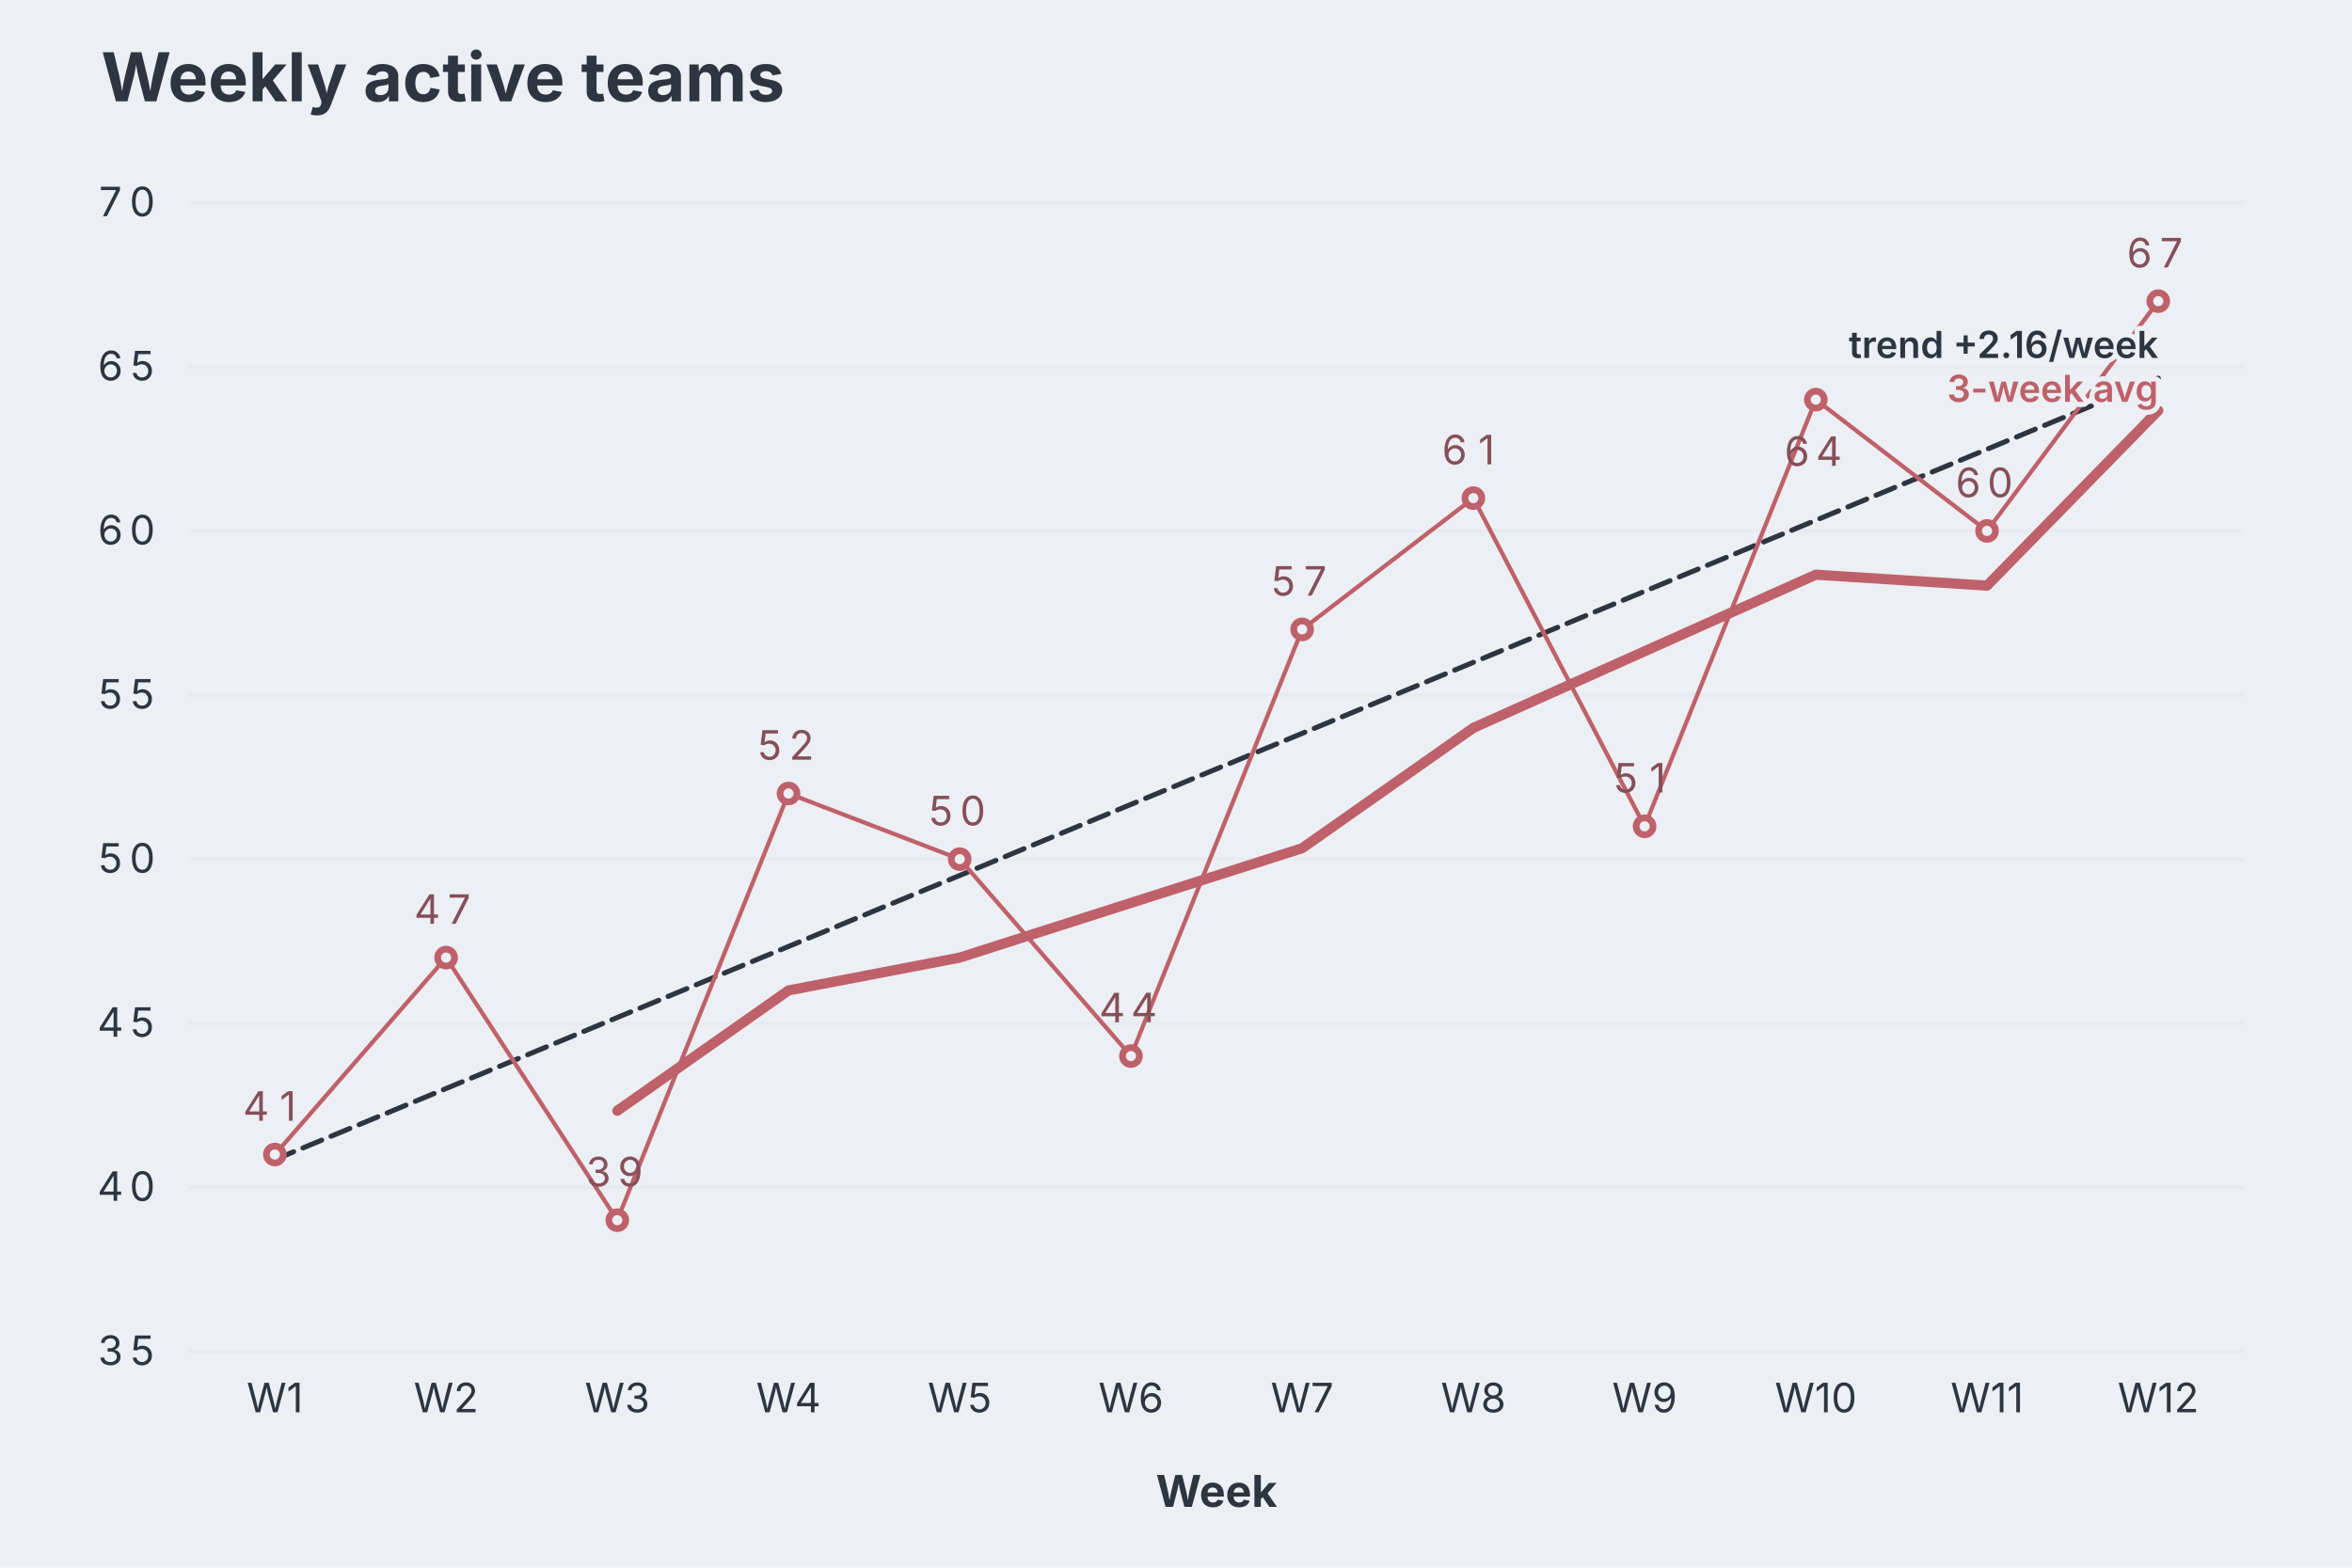
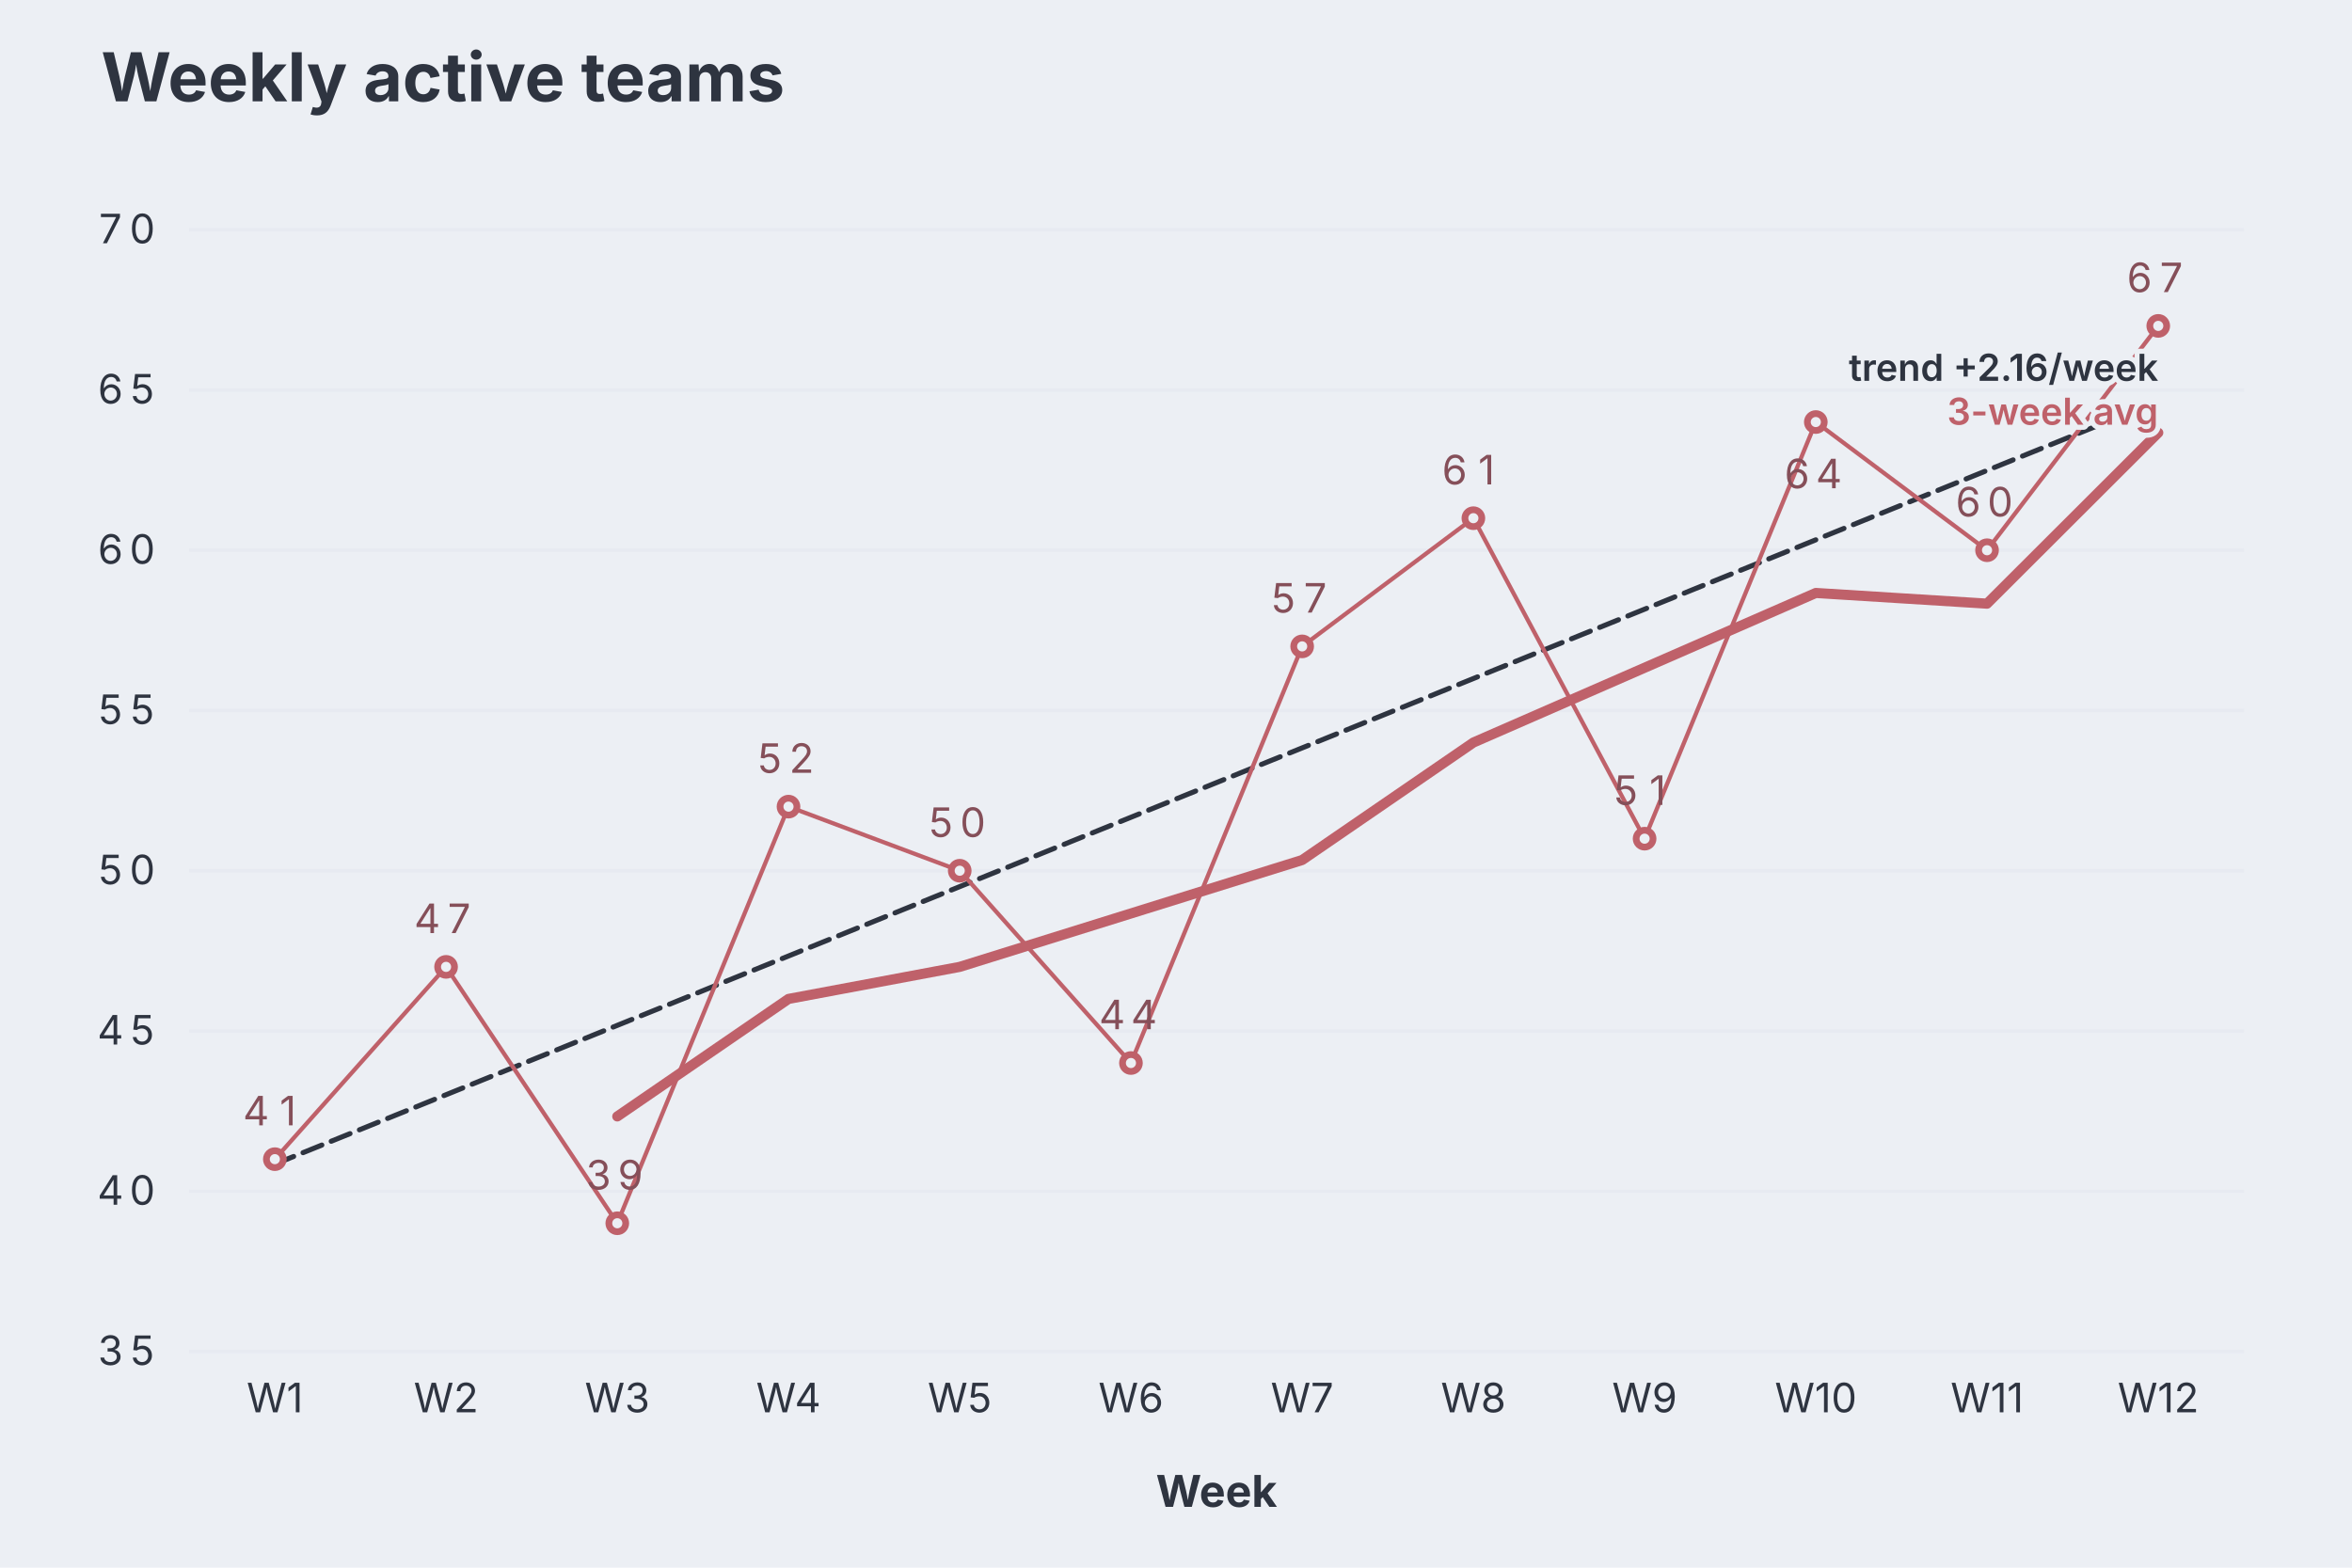
<svg xmlns="http://www.w3.org/2000/svg" aria-describedby="dgmo-desc-ca0504ac" role="img" aria-label="Weekly active teams — Line diagram" width="696" height="464" viewBox="0 0 696 464" style="background: rgb(236, 239, 244); font-family: Inter, system-ui, Avenir, Helvetica, Arial, sans-serif;">
  <style>@media (hover:hover){svg:has(g.dgmo-series:hover) g.dgmo-series:not(:hover){opacity:0.4}}</style>
  <rect class="dgmo-canvas-bg" x="0" y="0" width="696" height="464" fill="#eceff4" />
  <text class="chart-title" x="29.913" y="30" text-anchor="start" fill="#2e3440" font-size="20" font-weight="bold" style="cursor: default;" data-line-number="1">Weekly active teams</text>
  <line x1="56" x2="664" y1="400" y2="400" stroke="#d8dee9" stroke-opacity="0.25" />
  <text class="dgmo-tick" x="38.248" y="404" text-anchor="middle" fill="#2e3440" font-size="12" font-family="Inter, system-ui, Avenir, Helvetica, Arial, sans-serif">
    <tspan x="34.37">3</tspan>
    <tspan x="42.12">5</tspan>
  </text>
-   <line x1="56" x2="664" y1="351.429" y2="351.429" stroke="#d8dee9" stroke-opacity="0.25" />
-   <text class="dgmo-tick" x="38.248" y="355.429" text-anchor="middle" fill="#2e3440" font-size="12" font-family="Inter, system-ui, Avenir, Helvetica, Arial, sans-serif">
+   <line x1="56" x2="664" y1="352.571" y2="352.571" stroke="#d8dee9" stroke-opacity="0.25" />
+   <text class="dgmo-tick" x="38.248" y="356.571" text-anchor="middle" fill="#2e3440" font-size="12" font-family="Inter, system-ui, Avenir, Helvetica, Arial, sans-serif">
    <tspan x="34.37">4</tspan>
    <tspan x="42.12">0</tspan>
  </text>
-   <line x1="56" x2="664" y1="302.857" y2="302.857" stroke="#d8dee9" stroke-opacity="0.25" />
-   <text class="dgmo-tick" x="38.248" y="306.857" text-anchor="middle" fill="#2e3440" font-size="12" font-family="Inter, system-ui, Avenir, Helvetica, Arial, sans-serif">
+   <line x1="56" x2="664" y1="305.143" y2="305.143" stroke="#d8dee9" stroke-opacity="0.25" />
+   <text class="dgmo-tick" x="38.248" y="309.143" text-anchor="middle" fill="#2e3440" font-size="12" font-family="Inter, system-ui, Avenir, Helvetica, Arial, sans-serif">
    <tspan x="34.37">4</tspan>
    <tspan x="42.12">5</tspan>
  </text>
-   <line x1="56" x2="664" y1="254.286" y2="254.286" stroke="#d8dee9" stroke-opacity="0.25" />
-   <text class="dgmo-tick" x="38.248" y="258.286" text-anchor="middle" fill="#2e3440" font-size="12" font-family="Inter, system-ui, Avenir, Helvetica, Arial, sans-serif">
+   <line x1="56" x2="664" y1="257.714" y2="257.714" stroke="#d8dee9" stroke-opacity="0.25" />
+   <text class="dgmo-tick" x="38.248" y="261.714" text-anchor="middle" fill="#2e3440" font-size="12" font-family="Inter, system-ui, Avenir, Helvetica, Arial, sans-serif">
    <tspan x="34.37">5</tspan>
    <tspan x="42.12">0</tspan>
  </text>
-   <line x1="56" x2="664" y1="205.714" y2="205.714" stroke="#d8dee9" stroke-opacity="0.25" />
-   <text class="dgmo-tick" x="38.248" y="209.714" text-anchor="middle" fill="#2e3440" font-size="12" font-family="Inter, system-ui, Avenir, Helvetica, Arial, sans-serif">
+   <line x1="56" x2="664" y1="210.286" y2="210.286" stroke="#d8dee9" stroke-opacity="0.25" />
+   <text class="dgmo-tick" x="38.248" y="214.286" text-anchor="middle" fill="#2e3440" font-size="12" font-family="Inter, system-ui, Avenir, Helvetica, Arial, sans-serif">
    <tspan x="34.37">5</tspan>
    <tspan x="42.12">5</tspan>
  </text>
-   <line x1="56" x2="664" y1="157.143" y2="157.143" stroke="#d8dee9" stroke-opacity="0.25" />
-   <text class="dgmo-tick" x="38.248" y="161.143" text-anchor="middle" fill="#2e3440" font-size="12" font-family="Inter, system-ui, Avenir, Helvetica, Arial, sans-serif">
+   <line x1="56" x2="664" y1="162.857" y2="162.857" stroke="#d8dee9" stroke-opacity="0.25" />
+   <text class="dgmo-tick" x="38.248" y="166.857" text-anchor="middle" fill="#2e3440" font-size="12" font-family="Inter, system-ui, Avenir, Helvetica, Arial, sans-serif">
    <tspan x="34.37">6</tspan>
    <tspan x="42.12">0</tspan>
  </text>
-   <line x1="56" x2="664" y1="108.571" y2="108.571" stroke="#d8dee9" stroke-opacity="0.25" />
-   <text class="dgmo-tick" x="38.248" y="112.571" text-anchor="middle" fill="#2e3440" font-size="12" font-family="Inter, system-ui, Avenir, Helvetica, Arial, sans-serif">
+   <line x1="56" x2="664" y1="115.429" y2="115.429" stroke="#d8dee9" stroke-opacity="0.25" />
+   <text class="dgmo-tick" x="38.248" y="119.429" text-anchor="middle" fill="#2e3440" font-size="12" font-family="Inter, system-ui, Avenir, Helvetica, Arial, sans-serif">
    <tspan x="34.37">6</tspan>
    <tspan x="42.12">5</tspan>
  </text>
-   <line x1="56" x2="664" y1="60" y2="60" stroke="#d8dee9" stroke-opacity="0.25" />
-   <text class="dgmo-tick" x="38.248" y="64" text-anchor="middle" fill="#2e3440" font-size="12" font-family="Inter, system-ui, Avenir, Helvetica, Arial, sans-serif">
+   <line x1="56" x2="664" y1="68" y2="68" stroke="#d8dee9" stroke-opacity="0.25" />
+   <text class="dgmo-tick" x="38.248" y="72" text-anchor="middle" fill="#2e3440" font-size="12" font-family="Inter, system-ui, Avenir, Helvetica, Arial, sans-serif">
    <tspan x="34.37">7</tspan>
    <tspan x="42.12">0</tspan>
  </text>
  <text class="dgmo-tick" fill="#2e3440" font-size="12" font-family="Inter, system-ui, Avenir, Helvetica, Arial, sans-serif" x="81.333" y="418" text-anchor="middle">W1</text>
  <text class="dgmo-tick" fill="#2e3440" font-size="12" font-family="Inter, system-ui, Avenir, Helvetica, Arial, sans-serif" x="132" y="418" text-anchor="middle">W2</text>
  <text class="dgmo-tick" fill="#2e3440" font-size="12" font-family="Inter, system-ui, Avenir, Helvetica, Arial, sans-serif" x="182.667" y="418" text-anchor="middle">W3</text>
  <text class="dgmo-tick" fill="#2e3440" font-size="12" font-family="Inter, system-ui, Avenir, Helvetica, Arial, sans-serif" x="233.333" y="418" text-anchor="middle">W4</text>
  <text class="dgmo-tick" fill="#2e3440" font-size="12" font-family="Inter, system-ui, Avenir, Helvetica, Arial, sans-serif" x="284" y="418" text-anchor="middle">W5</text>
  <text class="dgmo-tick" fill="#2e3440" font-size="12" font-family="Inter, system-ui, Avenir, Helvetica, Arial, sans-serif" x="334.667" y="418" text-anchor="middle">W6</text>
  <text class="dgmo-tick" fill="#2e3440" font-size="12" font-family="Inter, system-ui, Avenir, Helvetica, Arial, sans-serif" x="385.333" y="418" text-anchor="middle">W7</text>
  <text class="dgmo-tick" fill="#2e3440" font-size="12" font-family="Inter, system-ui, Avenir, Helvetica, Arial, sans-serif" x="436" y="418" text-anchor="middle">W8</text>
  <text class="dgmo-tick" fill="#2e3440" font-size="12" font-family="Inter, system-ui, Avenir, Helvetica, Arial, sans-serif" x="486.667" y="418" text-anchor="middle">W9</text>
  <text class="dgmo-tick" fill="#2e3440" font-size="12" font-family="Inter, system-ui, Avenir, Helvetica, Arial, sans-serif" x="537.333" y="418" text-anchor="middle">W10</text>
  <text class="dgmo-tick" fill="#2e3440" font-size="12" font-family="Inter, system-ui, Avenir, Helvetica, Arial, sans-serif" x="588" y="418" text-anchor="middle">W11</text>
  <text class="dgmo-tick" fill="#2e3440" font-size="12" font-family="Inter, system-ui, Avenir, Helvetica, Arial, sans-serif" x="638.667" y="418" text-anchor="middle">W12</text>
-   <rect class="dgmo-plot-rect" x="56" y="60" width="608" height="340" fill="transparent" />
+   <rect class="dgmo-plot-rect" x="56" y="68" width="608" height="332" fill="transparent" />
  <g class="dgmo-overlay dgmo-overlay-trend" data-line-number="4">
-     <path d="M81.333,343.209L132,322.184L182.667,301.159L233.333,280.134L284,259.109L334.667,238.084L385.333,217.059L436,196.034L486.667,175.009L537.333,153.984L588,132.959L638.667,111.934" fill="none" stroke="#2e3440" stroke-width="1.5" stroke-linejoin="round" stroke-linecap="round" stroke-dasharray="6 3" />
+     <path d="M81.333,344.545L132,324.015L182.667,303.485L233.333,282.954L284,262.424L334.667,241.894L385.333,221.363L436,200.833L486.667,180.303L537.333,159.773L588,139.242L638.667,118.712" fill="none" stroke="#2e3440" stroke-width="1.5" stroke-linejoin="round" stroke-linecap="round" stroke-dasharray="6 3" />
  </g>
  <g class="dgmo-overlay dgmo-overlay-moving-average" data-line-number="3">
-     <path d="M182.667,328.762L233.333,293.143L284,283.429L334.667,267.238L385.333,251.048L436,215.429L486.667,192.762L537.333,170.095L588,173.333L638.667,121.524" fill="none" stroke="#bf616a" stroke-width="3" stroke-linejoin="round" stroke-linecap="round" />
+     <path d="M182.667,330.438L233.333,295.657L284,286.171L334.667,270.362L385.333,254.552L436,219.771L486.667,197.638L537.333,175.505L588,178.667L638.667,128.076" fill="none" stroke="#bf616a" stroke-width="3" stroke-linejoin="round" stroke-linecap="round" />
  </g>
  <g class="dgmo-series" data-series-index="0" data-series-name="" data-axis="left" data-color="#bf616a">
-     <path class="dgmo-series-line" d="M81.333,341.714L132,283.429L182.667,361.143L233.333,234.857L284,254.286L334.667,312.571L385.333,186.286L436,147.429L486.667,244.571L537.333,118.286L588,157.143L638.667,89.143" fill="none" stroke="#bf616a" stroke-width="1.25" stroke-linejoin="round" stroke-linecap="round" />
-     <path class="dgmo-series-hit" d="M81.333,341.714L132,283.429L182.667,361.143L233.333,234.857L284,254.286L334.667,312.571L385.333,186.286L436,147.429L486.667,244.571L537.333,118.286L588,157.143L638.667,89.143" fill="none" stroke="transparent" stroke-width="16" stroke-linejoin="round" stroke-linecap="round" />
-     <circle class="dgmo-pt" data-series-index="0" data-series-name="" data-color="#bf616a" data-x-index="0" data-x-label="W1" data-value="41" data-line-number="6" cx="81.333" cy="341.714" r="2.5" fill="#eceff4" stroke="#bf616a" stroke-width="2" />
-     <circle class="dgmo-pt" data-series-index="0" data-series-name="" data-color="#bf616a" data-x-index="1" data-x-label="W2" data-value="47" data-line-number="7" cx="132" cy="283.429" r="2.5" fill="#eceff4" stroke="#bf616a" stroke-width="2" />
-     <circle class="dgmo-pt" data-series-index="0" data-series-name="" data-color="#bf616a" data-x-index="2" data-x-label="W3" data-value="39" data-line-number="8" cx="182.667" cy="361.143" r="2.5" fill="#eceff4" stroke="#bf616a" stroke-width="2" />
-     <circle class="dgmo-pt" data-series-index="0" data-series-name="" data-color="#bf616a" data-x-index="3" data-x-label="W4" data-value="52" data-line-number="9" cx="233.333" cy="234.857" r="2.5" fill="#eceff4" stroke="#bf616a" stroke-width="2" />
-     <circle class="dgmo-pt" data-series-index="0" data-series-name="" data-color="#bf616a" data-x-index="4" data-x-label="W5" data-value="50" data-line-number="10" cx="284" cy="254.286" r="2.5" fill="#eceff4" stroke="#bf616a" stroke-width="2" />
-     <circle class="dgmo-pt" data-series-index="0" data-series-name="" data-color="#bf616a" data-x-index="5" data-x-label="W6" data-value="44" data-line-number="11" cx="334.667" cy="312.571" r="2.5" fill="#eceff4" stroke="#bf616a" stroke-width="2" />
-     <circle class="dgmo-pt" data-series-index="0" data-series-name="" data-color="#bf616a" data-x-index="6" data-x-label="W7" data-value="57" data-line-number="12" cx="385.333" cy="186.286" r="2.5" fill="#eceff4" stroke="#bf616a" stroke-width="2" />
-     <circle class="dgmo-pt" data-series-index="0" data-series-name="" data-color="#bf616a" data-x-index="7" data-x-label="W8" data-value="61" data-line-number="13" cx="436" cy="147.429" r="2.5" fill="#eceff4" stroke="#bf616a" stroke-width="2" />
-     <circle class="dgmo-pt" data-series-index="0" data-series-name="" data-color="#bf616a" data-x-index="8" data-x-label="W9" data-value="51" data-line-number="14" cx="486.667" cy="244.571" r="2.5" fill="#eceff4" stroke="#bf616a" stroke-width="2" />
-     <circle class="dgmo-pt" data-series-index="0" data-series-name="" data-color="#bf616a" data-x-index="9" data-x-label="W10" data-value="64" data-line-number="15" cx="537.333" cy="118.286" r="2.5" fill="#eceff4" stroke="#bf616a" stroke-width="2" />
-     <circle class="dgmo-pt" data-series-index="0" data-series-name="" data-color="#bf616a" data-x-index="10" data-x-label="W11" data-value="60" data-line-number="16" cx="588" cy="157.143" r="2.5" fill="#eceff4" stroke="#bf616a" stroke-width="2" />
-     <circle class="dgmo-pt" data-series-index="0" data-series-name="" data-color="#bf616a" data-x-index="11" data-x-label="W12" data-value="67" data-line-number="17" cx="638.667" cy="89.143" r="2.5" fill="#eceff4" stroke="#bf616a" stroke-width="2" />
+     <path class="dgmo-series-line" d="M81.333,343.086L132,286.171L182.667,362.057L233.333,238.743L284,257.714L334.667,314.629L385.333,191.314L436,153.371L486.667,248.229L537.333,124.914L588,162.857L638.667,96.457" fill="none" stroke="#bf616a" stroke-width="1.25" stroke-linejoin="round" stroke-linecap="round" />
+     <path class="dgmo-series-hit" d="M81.333,343.086L132,286.171L182.667,362.057L233.333,238.743L284,257.714L334.667,314.629L385.333,191.314L436,153.371L486.667,248.229L537.333,124.914L588,162.857L638.667,96.457" fill="none" stroke="transparent" stroke-width="16" stroke-linejoin="round" stroke-linecap="round" />
+     <circle class="dgmo-pt" data-series-index="0" data-series-name="" data-color="#bf616a" data-x-index="0" data-x-label="W1" data-value="41" data-line-number="6" cx="81.333" cy="343.086" r="2.5" fill="#eceff4" stroke="#bf616a" stroke-width="2" />
+     <circle class="dgmo-pt" data-series-index="0" data-series-name="" data-color="#bf616a" data-x-index="1" data-x-label="W2" data-value="47" data-line-number="7" cx="132" cy="286.171" r="2.5" fill="#eceff4" stroke="#bf616a" stroke-width="2" />
+     <circle class="dgmo-pt" data-series-index="0" data-series-name="" data-color="#bf616a" data-x-index="2" data-x-label="W3" data-value="39" data-line-number="8" cx="182.667" cy="362.057" r="2.5" fill="#eceff4" stroke="#bf616a" stroke-width="2" />
+     <circle class="dgmo-pt" data-series-index="0" data-series-name="" data-color="#bf616a" data-x-index="3" data-x-label="W4" data-value="52" data-line-number="9" cx="233.333" cy="238.743" r="2.5" fill="#eceff4" stroke="#bf616a" stroke-width="2" />
+     <circle class="dgmo-pt" data-series-index="0" data-series-name="" data-color="#bf616a" data-x-index="4" data-x-label="W5" data-value="50" data-line-number="10" cx="284" cy="257.714" r="2.5" fill="#eceff4" stroke="#bf616a" stroke-width="2" />
+     <circle class="dgmo-pt" data-series-index="0" data-series-name="" data-color="#bf616a" data-x-index="5" data-x-label="W6" data-value="44" data-line-number="11" cx="334.667" cy="314.629" r="2.5" fill="#eceff4" stroke="#bf616a" stroke-width="2" />
+     <circle class="dgmo-pt" data-series-index="0" data-series-name="" data-color="#bf616a" data-x-index="6" data-x-label="W7" data-value="57" data-line-number="12" cx="385.333" cy="191.314" r="2.5" fill="#eceff4" stroke="#bf616a" stroke-width="2" />
+     <circle class="dgmo-pt" data-series-index="0" data-series-name="" data-color="#bf616a" data-x-index="7" data-x-label="W8" data-value="61" data-line-number="13" cx="436" cy="153.371" r="2.5" fill="#eceff4" stroke="#bf616a" stroke-width="2" />
+     <circle class="dgmo-pt" data-series-index="0" data-series-name="" data-color="#bf616a" data-x-index="8" data-x-label="W9" data-value="51" data-line-number="14" cx="486.667" cy="248.229" r="2.5" fill="#eceff4" stroke="#bf616a" stroke-width="2" />
+     <circle class="dgmo-pt" data-series-index="0" data-series-name="" data-color="#bf616a" data-x-index="9" data-x-label="W10" data-value="64" data-line-number="15" cx="537.333" cy="124.914" r="2.5" fill="#eceff4" stroke="#bf616a" stroke-width="2" />
+     <circle class="dgmo-pt" data-series-index="0" data-series-name="" data-color="#bf616a" data-x-index="10" data-x-label="W11" data-value="60" data-line-number="16" cx="588" cy="162.857" r="2.5" fill="#eceff4" stroke="#bf616a" stroke-width="2" />
+     <circle class="dgmo-pt" data-series-index="0" data-series-name="" data-color="#bf616a" data-x-index="11" data-x-label="W12" data-value="67" data-line-number="17" cx="638.667" cy="96.457" r="2.5" fill="#eceff4" stroke="#bf616a" stroke-width="2" />
  </g>
-   <text class="dgmo-overlay-label dgmo-overlay-trend-label" data-line-number="4" x="638.667" y="105.934" text-anchor="end" fill="#2e3440" font-size="11" font-weight="600" font-family="Inter, system-ui, Avenir, Helvetica, Arial, sans-serif" stroke="#eceff4" stroke-width="3" stroke-linejoin="round" paint-order="stroke">trend +2.16/week</text>
-   <text class="dgmo-overlay-label dgmo-overlay-moving-average-label" data-line-number="3" x="638.667" y="118.934" text-anchor="end" fill="#bf616a" font-size="11" font-weight="600" font-family="Inter, system-ui, Avenir, Helvetica, Arial, sans-serif" stroke="#eceff4" stroke-width="3" stroke-linejoin="round" paint-order="stroke">3-week avg</text>
-   <text x="81.333" y="331.714" text-anchor="middle" fill="#854f59" font-size="12" font-family="Inter, system-ui, Avenir, Helvetica, Arial, sans-serif">
+   <text class="dgmo-overlay-label dgmo-overlay-trend-label" data-line-number="4" x="638.667" y="112.712" text-anchor="end" fill="#2e3440" font-size="11" font-weight="600" font-family="Inter, system-ui, Avenir, Helvetica, Arial, sans-serif" stroke="#eceff4" stroke-width="3" stroke-linejoin="round" paint-order="stroke">trend +2.16/week</text>
+   <text class="dgmo-overlay-label dgmo-overlay-moving-average-label" data-line-number="3" x="638.667" y="125.712" text-anchor="end" fill="#bf616a" font-size="11" font-weight="600" font-family="Inter, system-ui, Avenir, Helvetica, Arial, sans-serif" stroke="#eceff4" stroke-width="3" stroke-linejoin="round" paint-order="stroke">3-week avg</text>
+   <text x="81.333" y="333.086" text-anchor="middle" fill="#854f59" font-size="12" font-family="Inter, system-ui, Avenir, Helvetica, Arial, sans-serif">
    <tspan x="77.46">4</tspan>
    <tspan x="85.21">1</tspan>
  </text>
-   <text x="132" y="273.429" text-anchor="middle" fill="#854f59" font-size="12" font-family="Inter, system-ui, Avenir, Helvetica, Arial, sans-serif">
+   <text x="132" y="276.171" text-anchor="middle" fill="#854f59" font-size="12" font-family="Inter, system-ui, Avenir, Helvetica, Arial, sans-serif">
    <tspan x="128.12">4</tspan>
    <tspan x="135.88">7</tspan>
  </text>
-   <text x="182.667" y="351.143" text-anchor="middle" fill="#854f59" font-size="12" font-family="Inter, system-ui, Avenir, Helvetica, Arial, sans-serif">
+   <text x="182.667" y="352.057" text-anchor="middle" fill="#854f59" font-size="12" font-family="Inter, system-ui, Avenir, Helvetica, Arial, sans-serif">
    <tspan x="178.79">3</tspan>
    <tspan x="186.54">9</tspan>
  </text>
-   <text x="233.333" y="224.857" text-anchor="middle" fill="#854f59" font-size="12" font-family="Inter, system-ui, Avenir, Helvetica, Arial, sans-serif">
+   <text x="233.333" y="228.743" text-anchor="middle" fill="#854f59" font-size="12" font-family="Inter, system-ui, Avenir, Helvetica, Arial, sans-serif">
    <tspan x="229.46">5</tspan>
    <tspan x="237.21">2</tspan>
  </text>
-   <text x="284" y="244.286" text-anchor="middle" fill="#854f59" font-size="12" font-family="Inter, system-ui, Avenir, Helvetica, Arial, sans-serif">
+   <text x="284" y="247.714" text-anchor="middle" fill="#854f59" font-size="12" font-family="Inter, system-ui, Avenir, Helvetica, Arial, sans-serif">
    <tspan x="280.12">5</tspan>
    <tspan x="287.88">0</tspan>
  </text>
-   <text x="334.667" y="302.571" text-anchor="middle" fill="#854f59" font-size="12" font-family="Inter, system-ui, Avenir, Helvetica, Arial, sans-serif">
+   <text x="334.667" y="304.629" text-anchor="middle" fill="#854f59" font-size="12" font-family="Inter, system-ui, Avenir, Helvetica, Arial, sans-serif">
    <tspan x="330.79">4</tspan>
    <tspan x="338.54">4</tspan>
  </text>
-   <text x="385.333" y="176.286" text-anchor="middle" fill="#854f59" font-size="12" font-family="Inter, system-ui, Avenir, Helvetica, Arial, sans-serif">
+   <text x="385.333" y="181.314" text-anchor="middle" fill="#854f59" font-size="12" font-family="Inter, system-ui, Avenir, Helvetica, Arial, sans-serif">
    <tspan x="381.46">5</tspan>
    <tspan x="389.21">7</tspan>
  </text>
-   <text x="436" y="137.429" text-anchor="middle" fill="#854f59" font-size="12" font-family="Inter, system-ui, Avenir, Helvetica, Arial, sans-serif">
+   <text x="436" y="143.371" text-anchor="middle" fill="#854f59" font-size="12" font-family="Inter, system-ui, Avenir, Helvetica, Arial, sans-serif">
    <tspan x="432.12">6</tspan>
    <tspan x="439.88">1</tspan>
  </text>
-   <text x="486.667" y="234.571" text-anchor="middle" fill="#854f59" font-size="12" font-family="Inter, system-ui, Avenir, Helvetica, Arial, sans-serif">
+   <text x="486.667" y="238.229" text-anchor="middle" fill="#854f59" font-size="12" font-family="Inter, system-ui, Avenir, Helvetica, Arial, sans-serif">
    <tspan x="482.79">5</tspan>
    <tspan x="490.54">1</tspan>
  </text>
-   <text x="537.333" y="137.886" text-anchor="middle" fill="#854f59" font-size="12" font-family="Inter, system-ui, Avenir, Helvetica, Arial, sans-serif">
+   <text x="537.333" y="144.514" text-anchor="middle" fill="#854f59" font-size="12" font-family="Inter, system-ui, Avenir, Helvetica, Arial, sans-serif">
    <tspan x="533.46">6</tspan>
    <tspan x="541.21">4</tspan>
  </text>
-   <text x="588" y="147.143" text-anchor="middle" fill="#854f59" font-size="12" font-family="Inter, system-ui, Avenir, Helvetica, Arial, sans-serif">
+   <text x="588" y="152.857" text-anchor="middle" fill="#854f59" font-size="12" font-family="Inter, system-ui, Avenir, Helvetica, Arial, sans-serif">
    <tspan x="584.12">6</tspan>
    <tspan x="591.88">0</tspan>
  </text>
-   <text x="638.667" y="79.143" text-anchor="middle" fill="#854f59" font-size="12" font-family="Inter, system-ui, Avenir, Helvetica, Arial, sans-serif">
+   <text x="638.667" y="86.457" text-anchor="middle" fill="#854f59" font-size="12" font-family="Inter, system-ui, Avenir, Helvetica, Arial, sans-serif">
    <tspan x="634.79">6</tspan>
    <tspan x="642.54">7</tspan>
  </text>
  <text x="360" y="446" text-anchor="middle" fill="#2e3440" font-size="13" font-family="Inter, system-ui, Avenir, Helvetica, Arial, sans-serif" font-weight="bold">Week</text>
</svg>
